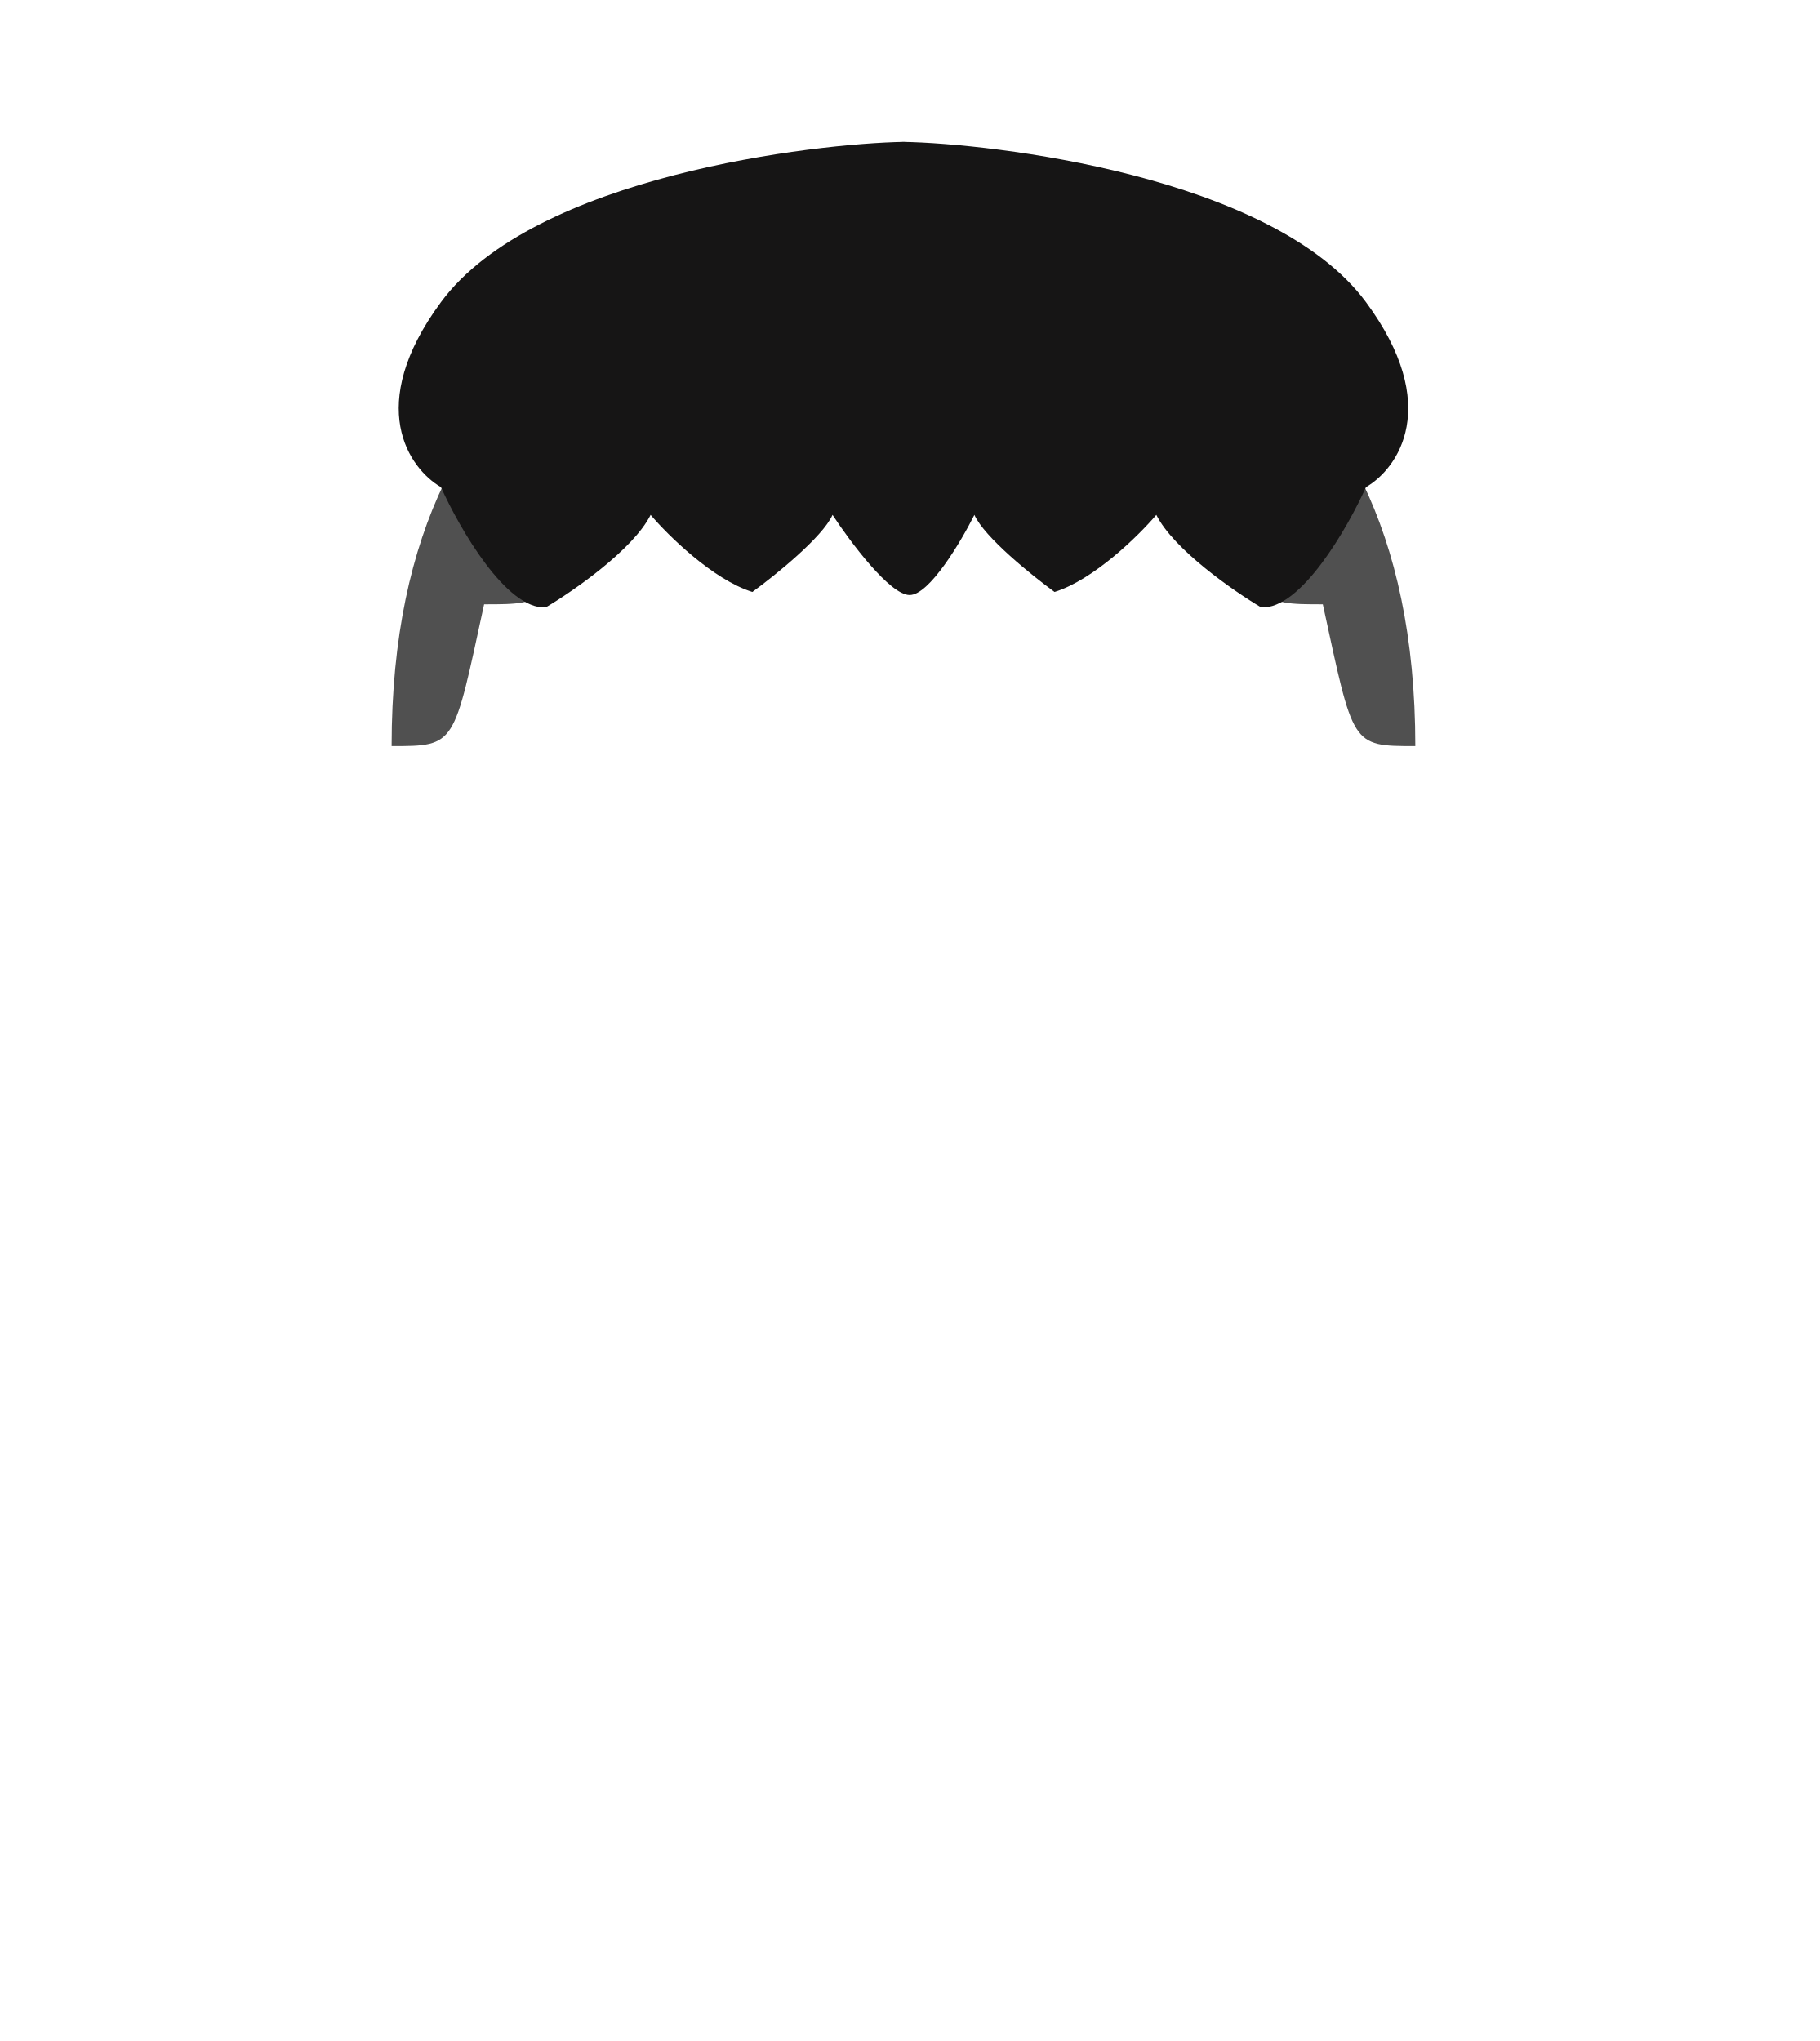
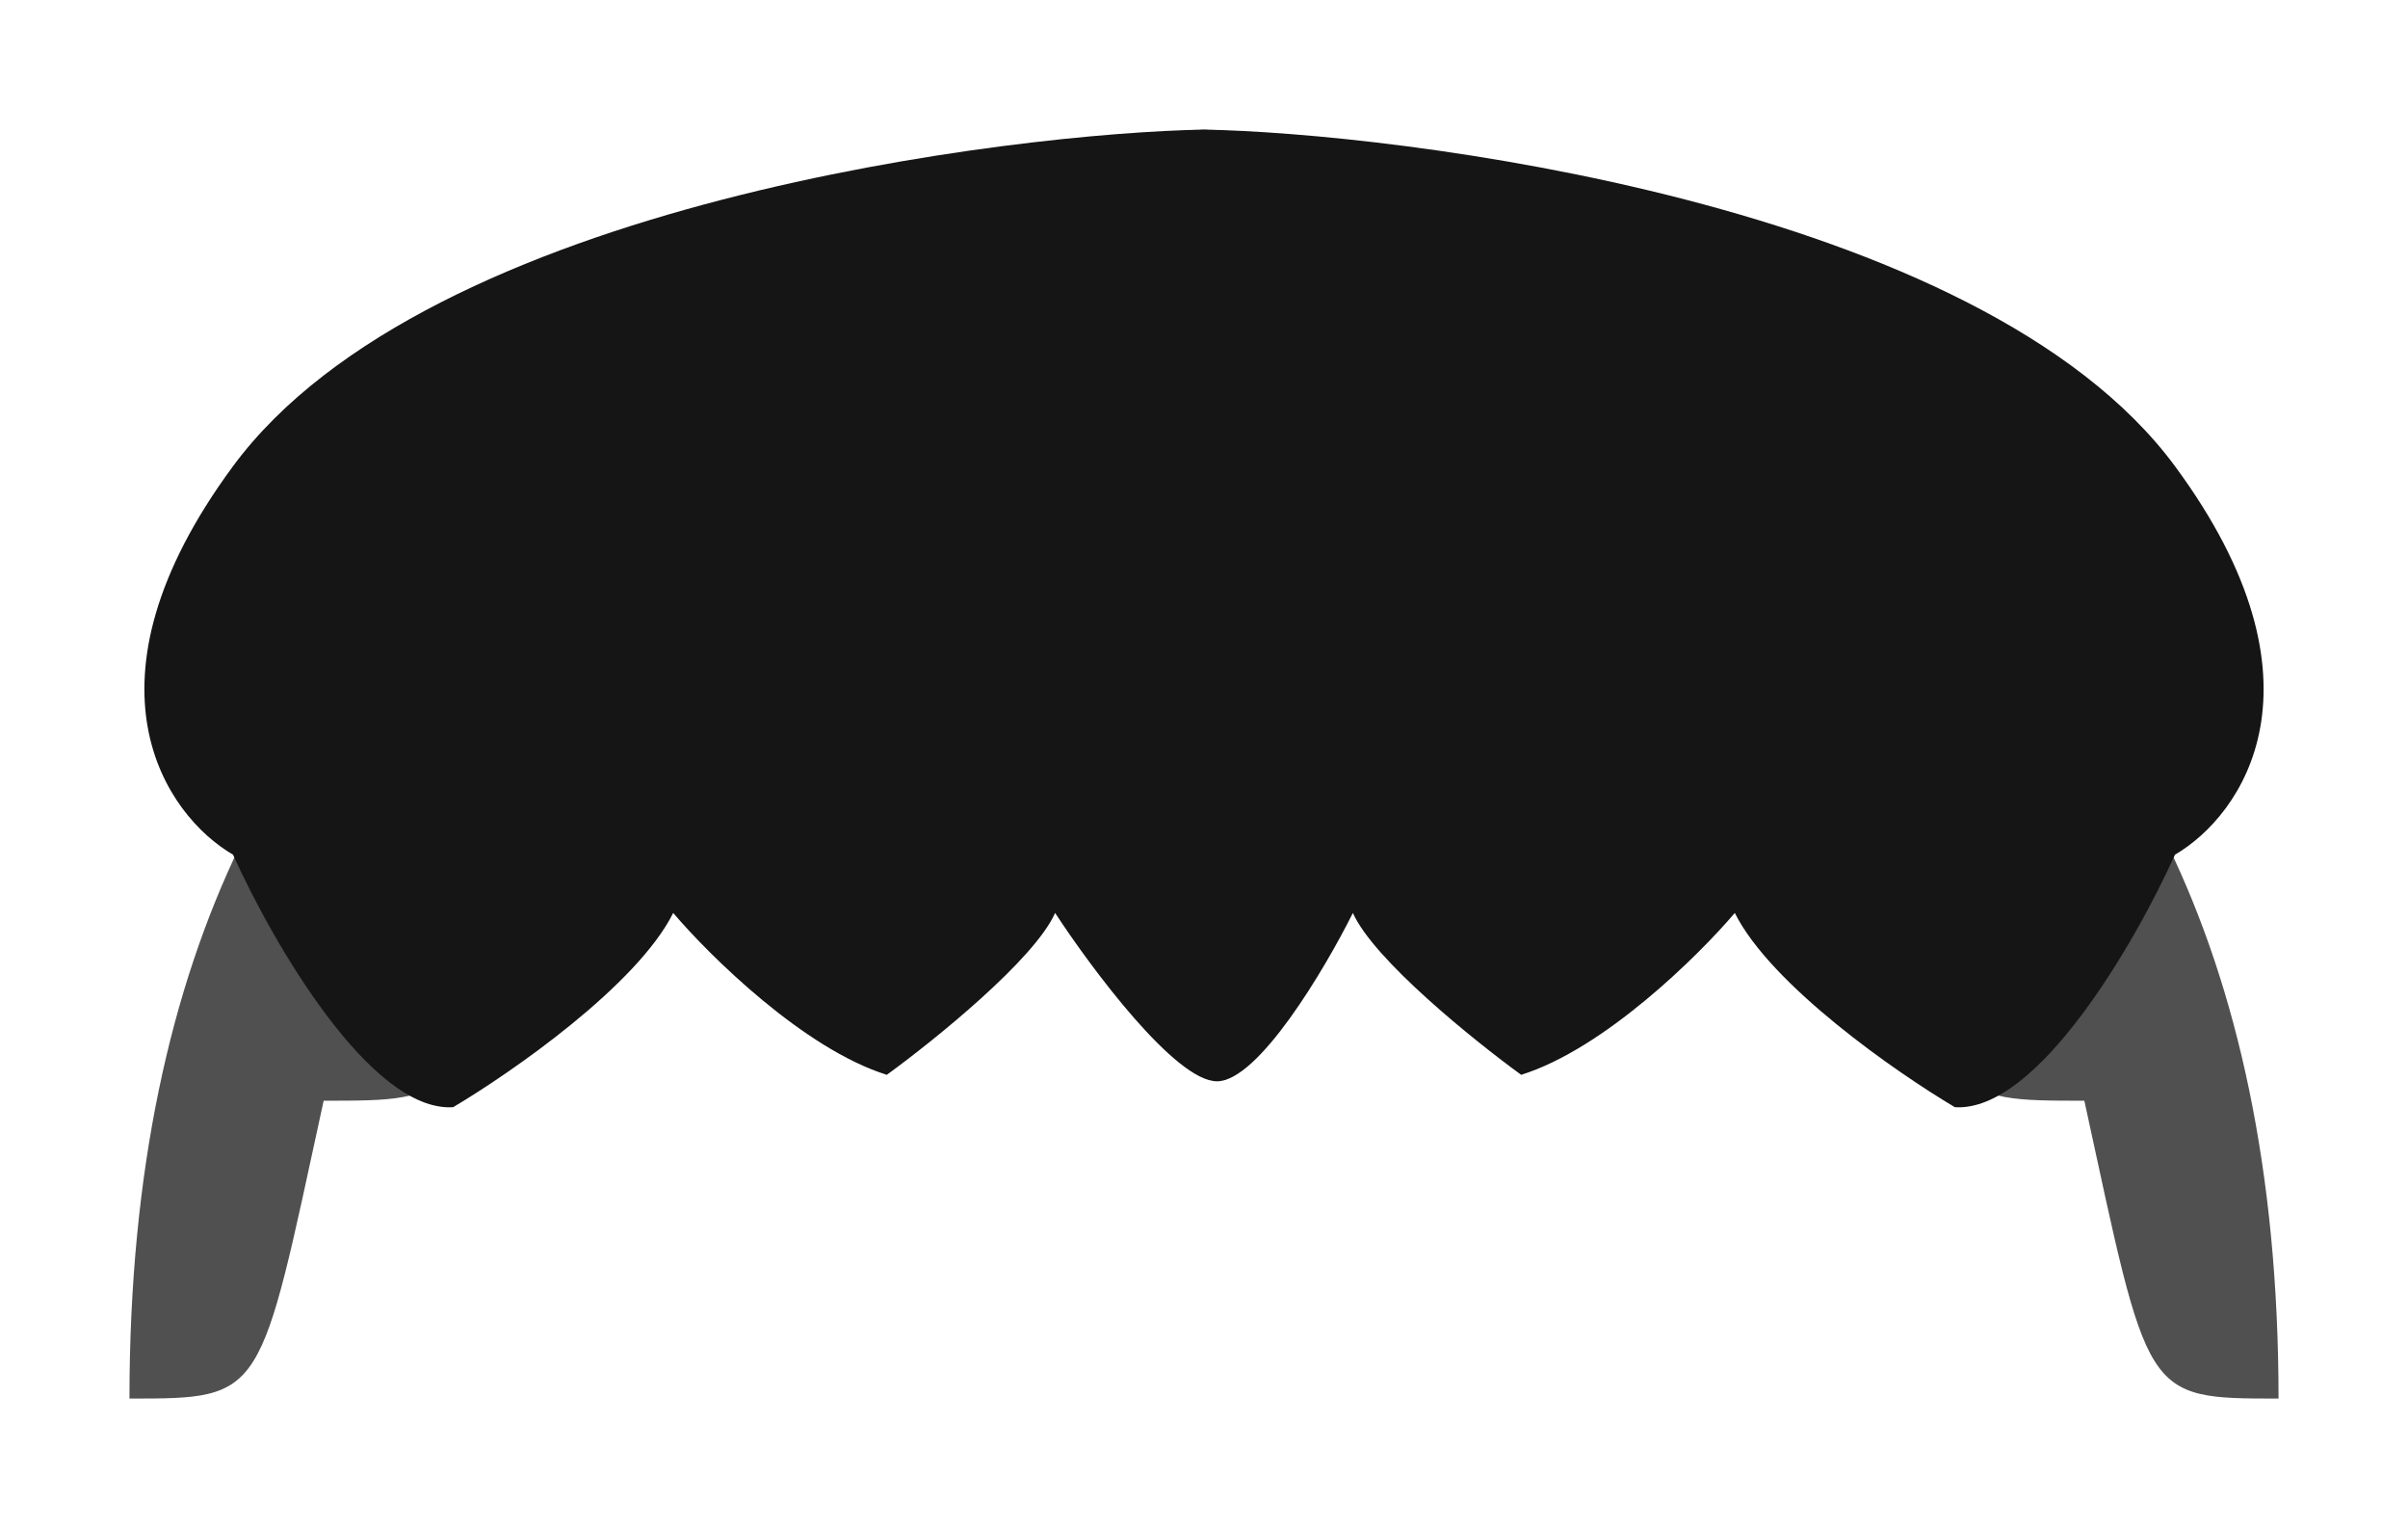
- <svg xmlns="http://www.w3.org/2000/svg" width="295" height="331" viewBox="0 0 295 331" fill="none">
-   <path opacity="0.75" d="M63.5 121C63.5 50.2 115 39 146 39H147C178 39 229.5 50.2 229.5 121C219 121 219.5 121 214.5 98C204 98 204 98 198.5 79.5C186.667 78.167 159.8 75.5 147 75.5H146C133.2 75.5 106.333 78.167 94.5 79.5C89 98 89 98 78.5 98C73.5 121 74 121 63.5 121Z" fill="#161515" />
-   <path d="M71.5 79C66.333 76 59.1 65.8 71.5 49C86.626 28.507 132.227 23.25 146.5 23.009C146.147 23.003 145.814 23 145.5 23H147.5C147.186 23 146.853 23.003 146.5 23.009C160.773 23.25 206.374 28.507 221.5 49C233.9 65.8 226.667 76 221.5 79C218.5 85.667 210.9 98.9 204.5 98.5C200 95.833 190.3 89.1 187.5 83.5C184.667 86.833 177.4 94 171 96C167.333 93.333 159.6 87.1 158 83.5C155.833 87.833 150.7 96.5 147.5 96.5C144.3 96.5 137.833 87.833 135 83.5C133.4 87.1 125.667 93.333 122 96C115.6 94 108.333 86.833 105.5 83.5C102.7 89.1 93 95.833 88.5 98.5C82.1 98.9 74.5 85.667 71.5 79Z" fill="#161515" />
+ <svg xmlns="http://www.w3.org/2000/svg" width="186" height="118" viewBox="0 0 186 118" fill="none">
+   <path opacity="0.75" d="M63.5 121C63.5 50.2 115 39 146 39H147C178 39 229.5 50.2 229.5 121C219 121 219.5 121 214.5 98C204 98 204 98 198.5 79.5C186.667 78.167 159.8 75.5 147 75.5H146C133.2 75.5 106.333 78.167 94.5 79.5C89 98 89 98 78.5 98C73.5 121 74 121 63.5 121Z" fill="#161515" transform="translate(-53.5, -13)" />
+   <path d="M71.5 79C66.333 76 59.1 65.8 71.5 49C86.626 28.507 132.227 23.25 146.5 23.009C146.147 23.003 145.814 23 145.5 23H147.5C147.186 23 146.853 23.003 146.5 23.009C160.773 23.25 206.374 28.507 221.5 49C233.9 65.8 226.667 76 221.5 79C218.5 85.667 210.9 98.9 204.5 98.5C200 95.833 190.3 89.1 187.5 83.5C184.667 86.833 177.4 94 171 96C167.333 93.333 159.6 87.1 158 83.5C155.833 87.833 150.7 96.5 147.5 96.5C144.3 96.5 137.833 87.833 135 83.5C133.4 87.1 125.667 93.333 122 96C115.6 94 108.333 86.833 105.5 83.5C102.7 89.1 93 95.833 88.5 98.5C82.1 98.9 74.5 85.667 71.5 79Z" fill="#161515" transform="translate(-53.5, -13)" />
</svg>
